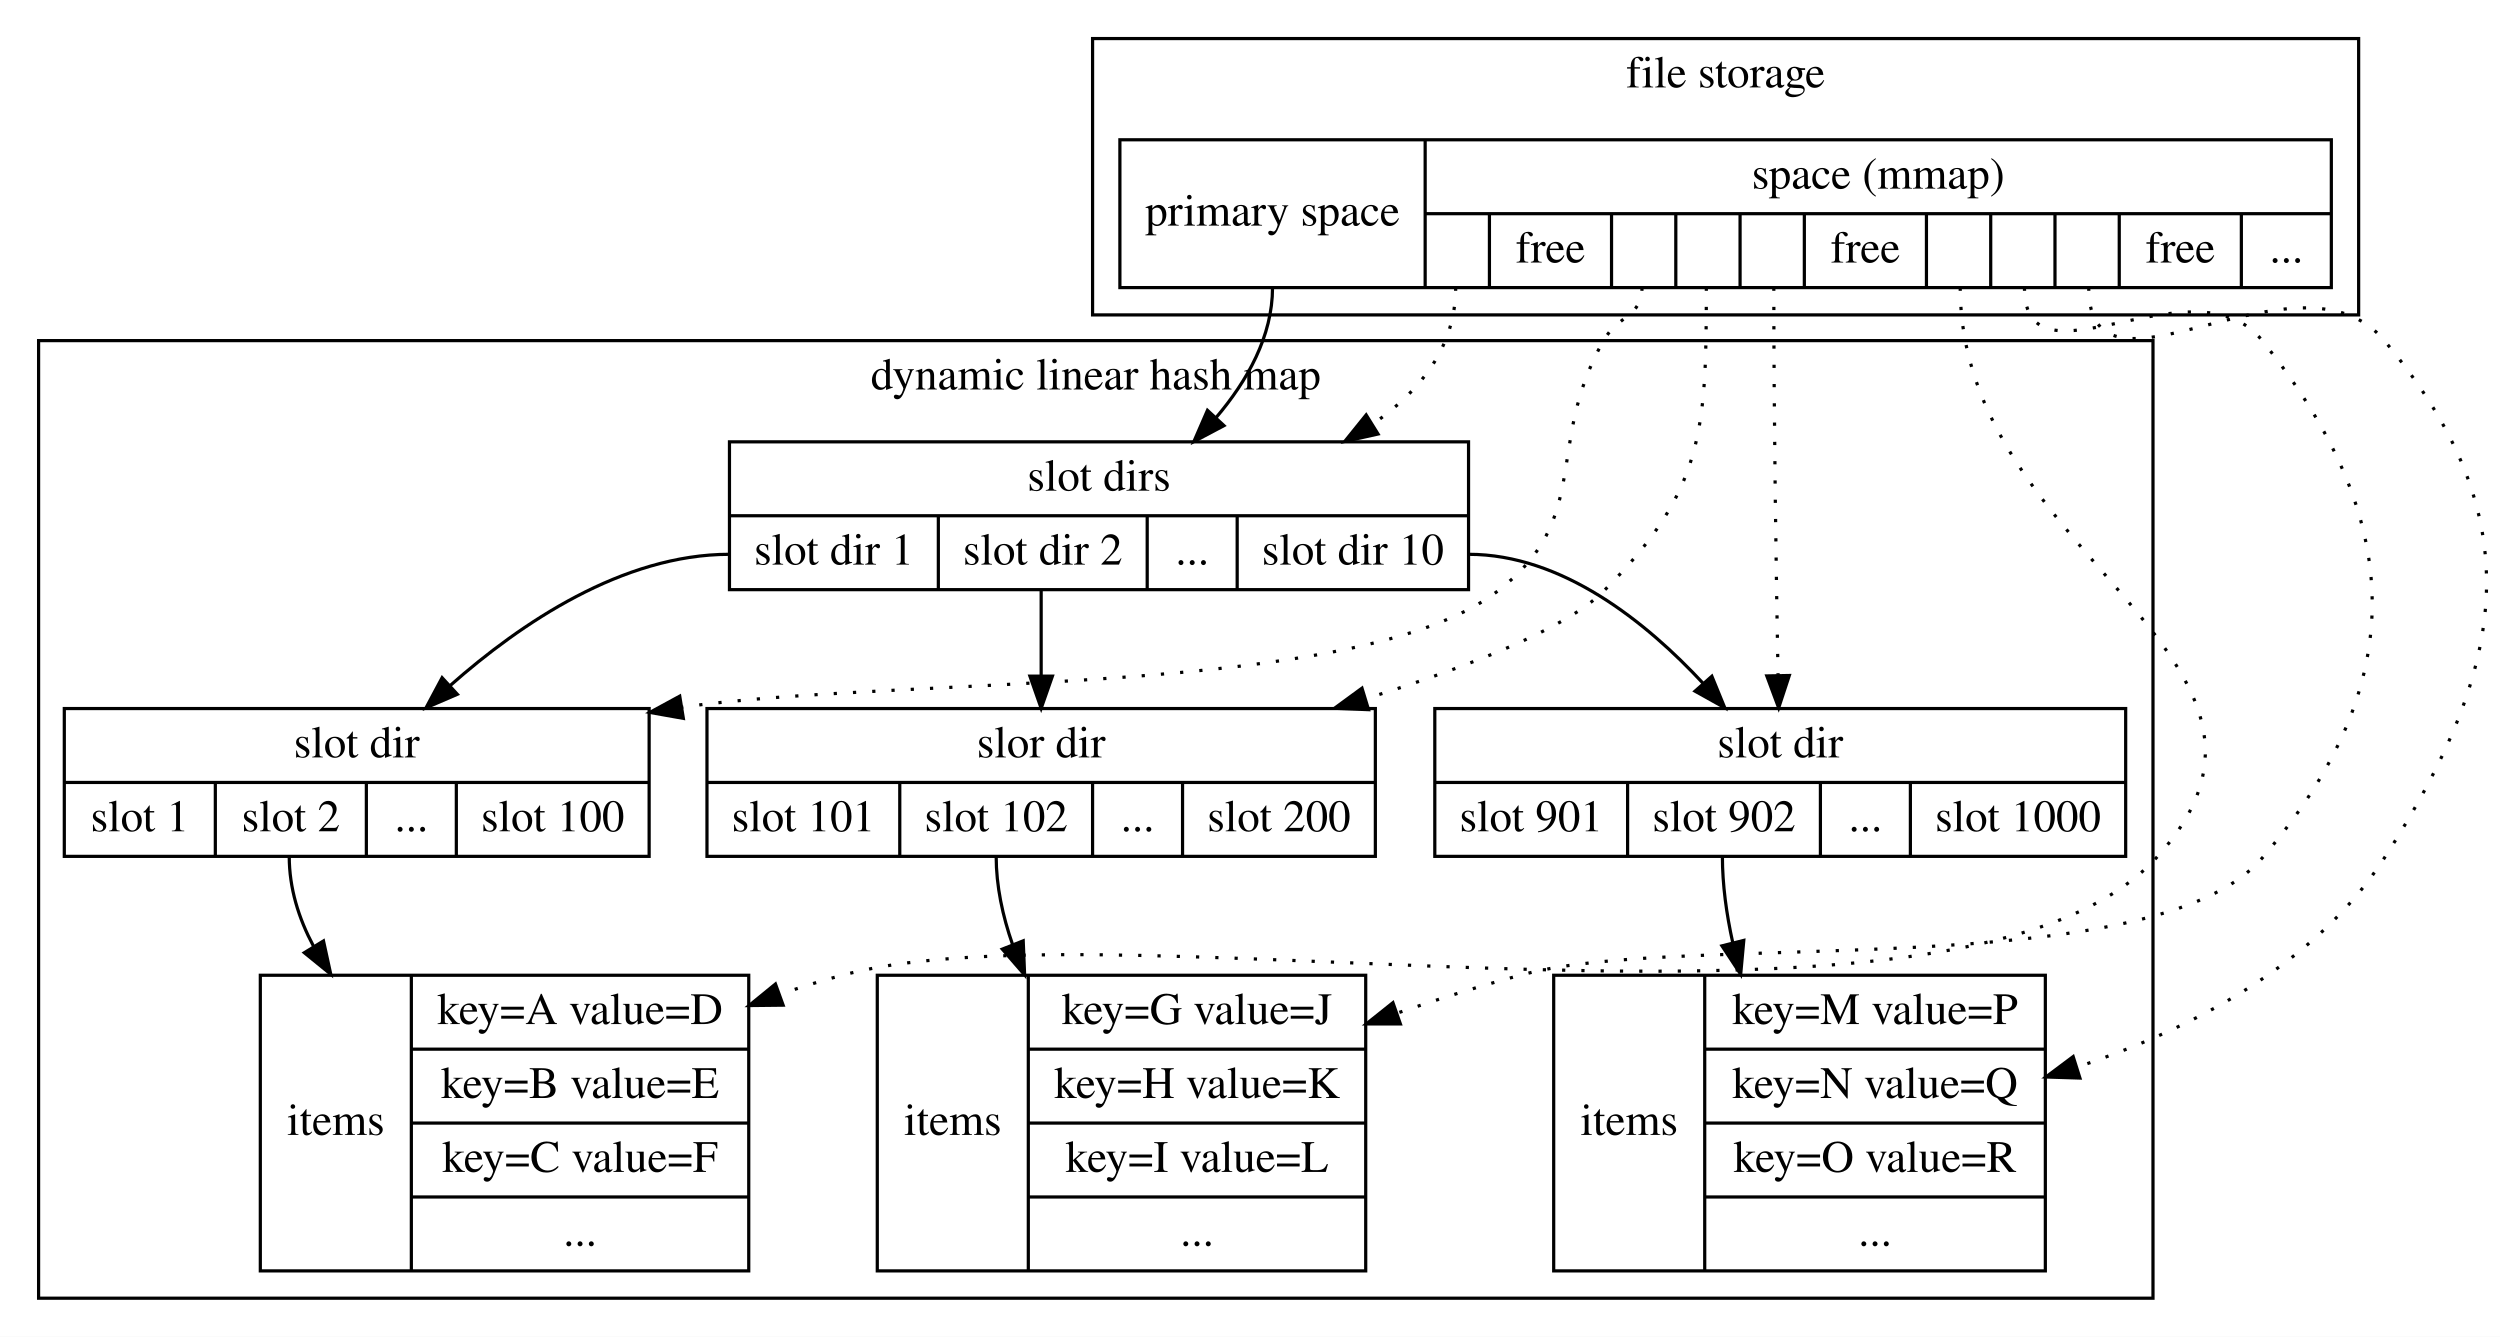
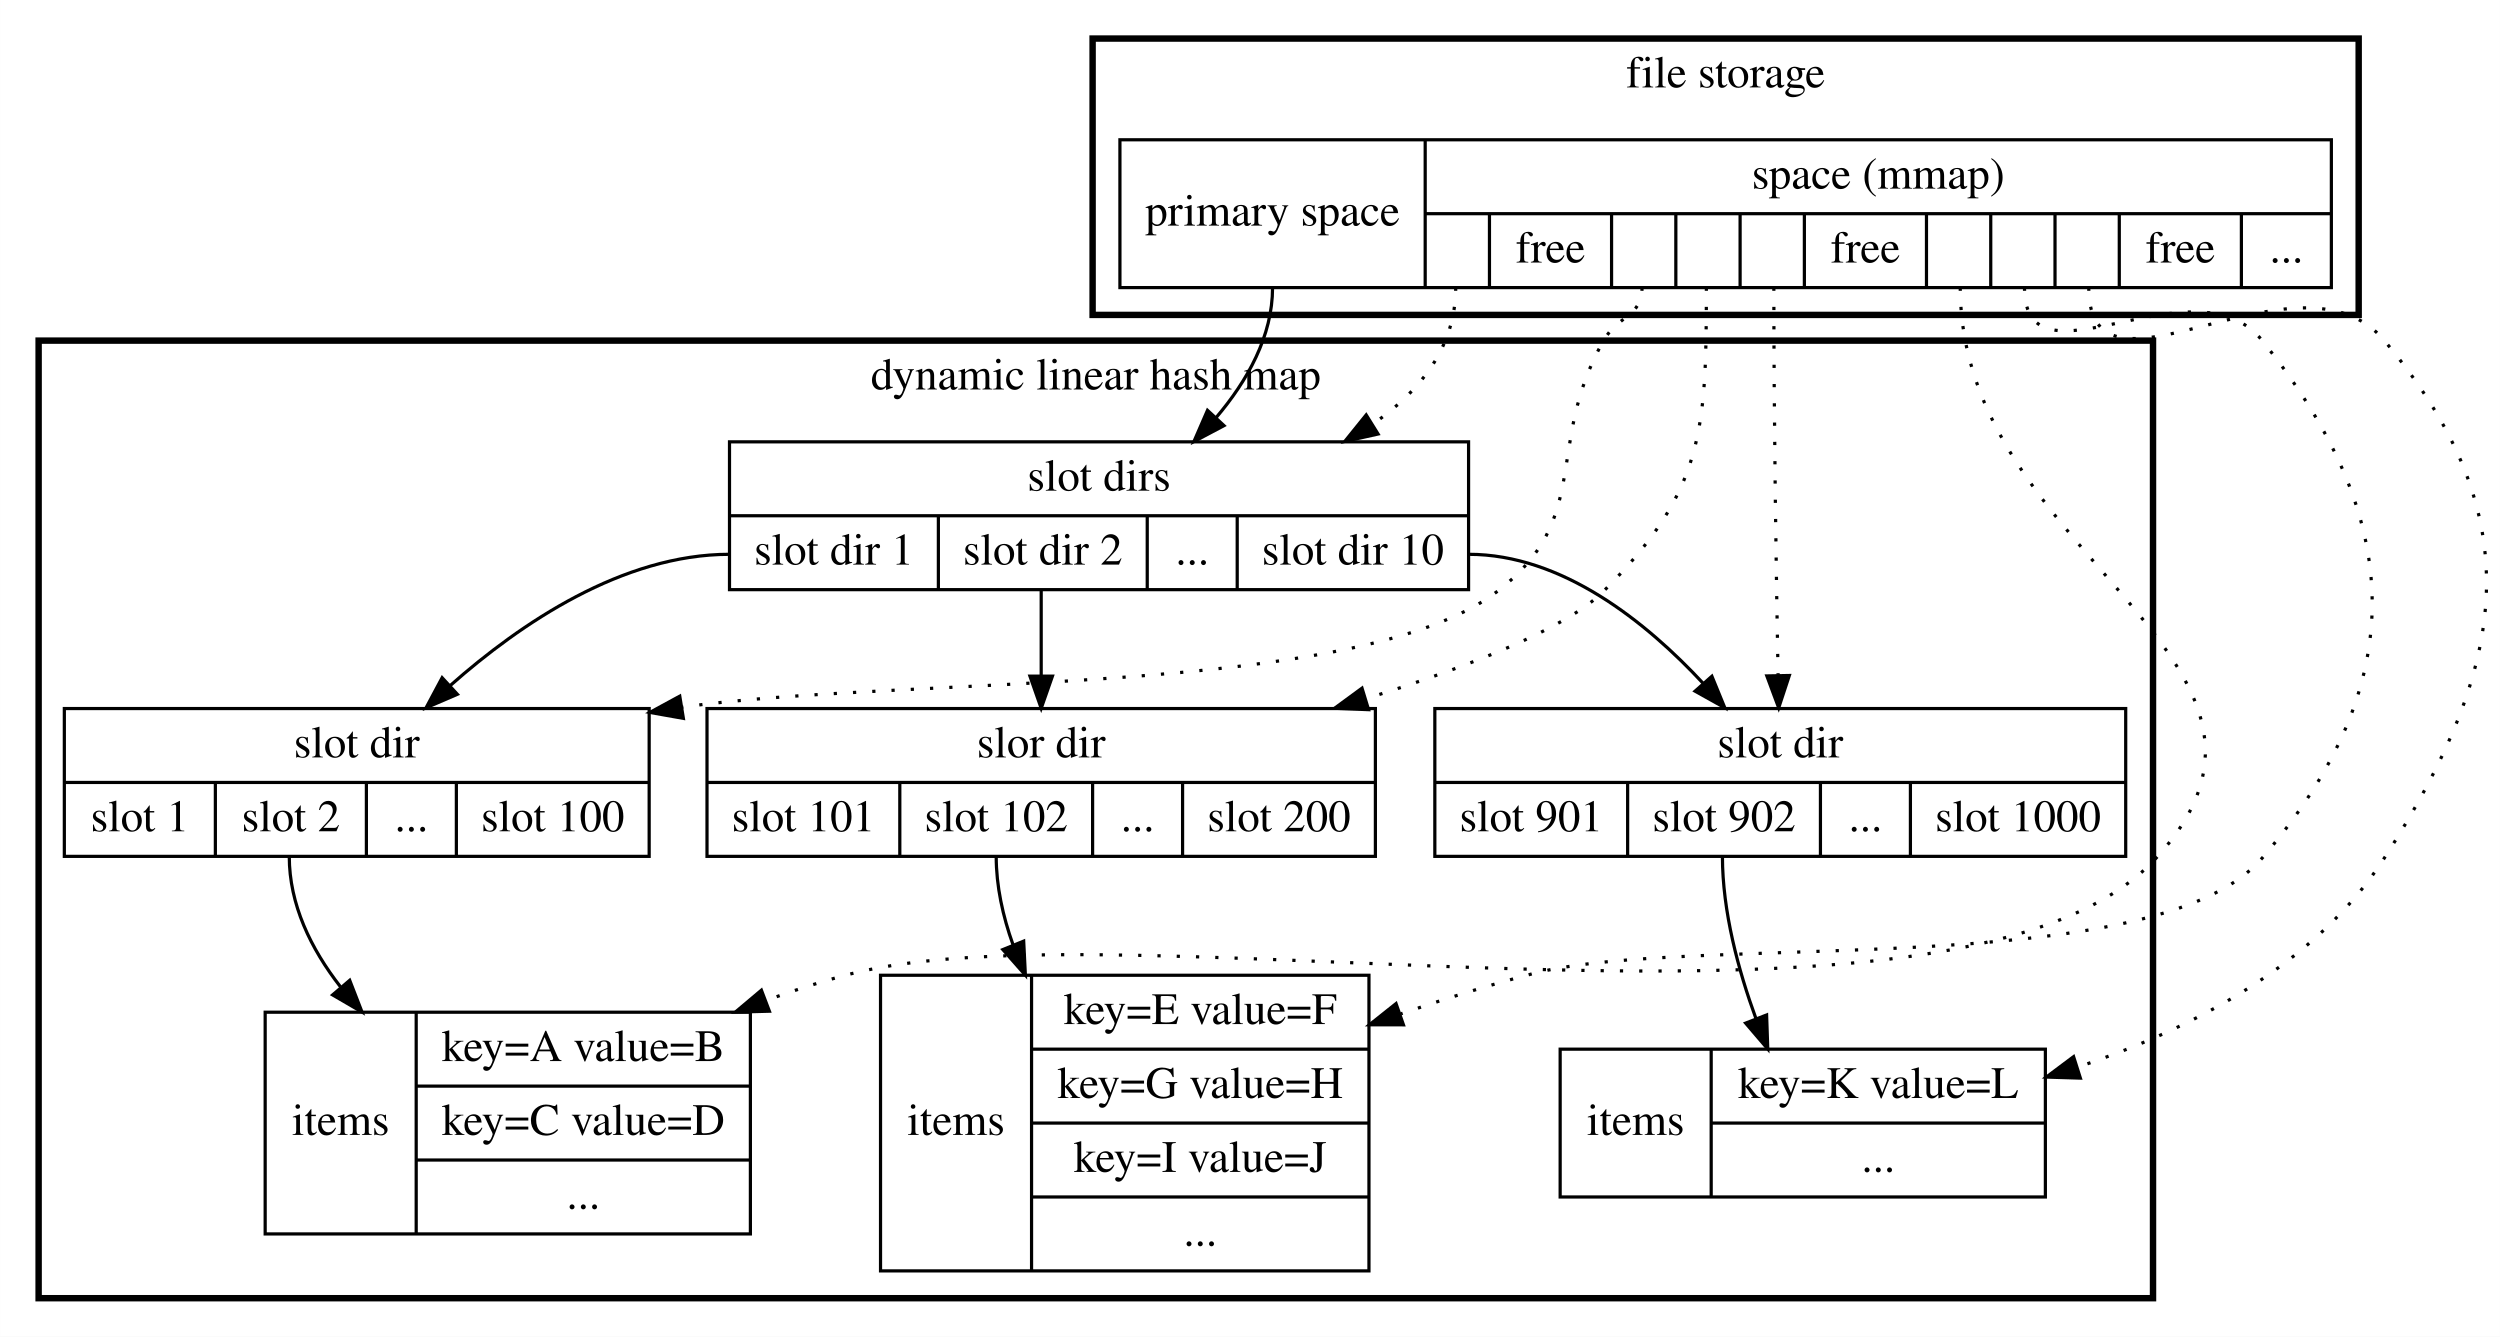
- <svg xmlns="http://www.w3.org/2000/svg" width="778pt" height="416pt" viewBox="0.00 0.00 777.98 416.00">
+ <svg xmlns="http://www.w3.org/2000/svg" width="778pt" height="416pt" viewBox="0.00 0.00 777.96 416.00">
  <g id="graph0" class="graph" transform="scale(1 1) rotate(0) translate(4 412)">
-     <polygon fill="#ffffff" stroke="transparent" points="-4,4 -4,-412 773.98,-412 773.98,4 -4,4" />
+     <polygon fill="#ffffff" stroke="transparent" points="-4,4 -4,-412 773.959,-412 773.959,4 -4,4" />
    <g id="clust1" class="cluster">
-       <polygon fill="none" stroke="#000000" points="336,-314 336,-400 730,-400 730,-314 336,-314" />
+       <polygon fill="none" stroke="#000000" stroke-width="2" points="336,-314 336,-400 730,-400 730,-314 336,-314" />
      <text text-anchor="middle" x="533" y="-384.8" font-family="Times,serif" font-size="14.00" fill="#000000">file storage</text>
    </g>
    <g id="clust2" class="cluster">
-       <polygon fill="none" stroke="#000000" points="8,-8 8,-306 666,-306 666,-8 8,-8" />
+       <polygon fill="none" stroke="#000000" stroke-width="2" points="8,-8 8,-306 666,-306 666,-8 8,-8" />
      <text text-anchor="middle" x="337" y="-290.8" font-family="Times,serif" font-size="14.00" fill="#000000">dynamic linear hash map</text>
    </g>
    <g id="node1" class="node">
      <polygon fill="none" stroke="#000000" points="344.5,-322.5 344.5,-368.5 721.5,-368.5 721.5,-322.5 344.5,-322.5" />
      <text text-anchor="middle" x="392" y="-341.8" font-family="Times,serif" font-size="14.00" fill="#000000">primary space</text>
      <polyline fill="none" stroke="#000000" points="439.5,-322.5 439.5,-368.5 " />
      <text text-anchor="middle" x="580.5" y="-353.3" font-family="Times,serif" font-size="14.00" fill="#000000">space (mmap)</text>
      <polyline fill="none" stroke="#000000" points="439.5,-345.5 721.5,-345.5 " />
      <text text-anchor="middle" x="449.5" y="-330.3" font-family="Times,serif" font-size="14.00" fill="#000000"> </text>
      <polyline fill="none" stroke="#000000" points="459.5,-322.5 459.5,-345.5 " />
      <text text-anchor="middle" x="478.5" y="-330.3" font-family="Times,serif" font-size="14.00" fill="#000000">free</text>
      <polyline fill="none" stroke="#000000" points="497.5,-322.5 497.5,-345.5 " />
      <text text-anchor="middle" x="507.5" y="-330.3" font-family="Times,serif" font-size="14.00" fill="#000000"> </text>
      <polyline fill="none" stroke="#000000" points="517.5,-322.5 517.5,-345.5 " />
      <text text-anchor="middle" x="527.5" y="-330.3" font-family="Times,serif" font-size="14.00" fill="#000000"> </text>
      <polyline fill="none" stroke="#000000" points="537.5,-322.5 537.5,-345.5 " />
      <text text-anchor="middle" x="547.5" y="-330.3" font-family="Times,serif" font-size="14.00" fill="#000000"> </text>
      <polyline fill="none" stroke="#000000" points="557.5,-322.5 557.5,-345.5 " />
      <text text-anchor="middle" x="576.5" y="-330.3" font-family="Times,serif" font-size="14.00" fill="#000000">free</text>
      <polyline fill="none" stroke="#000000" points="595.5,-322.5 595.5,-345.5 " />
      <text text-anchor="middle" x="605.5" y="-330.3" font-family="Times,serif" font-size="14.00" fill="#000000"> </text>
      <polyline fill="none" stroke="#000000" points="615.5,-322.5 615.5,-345.5 " />
      <text text-anchor="middle" x="625.5" y="-330.3" font-family="Times,serif" font-size="14.00" fill="#000000"> </text>
      <polyline fill="none" stroke="#000000" points="635.5,-322.5 635.5,-345.5 " />
      <text text-anchor="middle" x="645.5" y="-330.3" font-family="Times,serif" font-size="14.00" fill="#000000"> </text>
      <polyline fill="none" stroke="#000000" points="655.5,-322.5 655.5,-345.5 " />
      <text text-anchor="middle" x="674.5" y="-330.3" font-family="Times,serif" font-size="14.00" fill="#000000">free</text>
      <polyline fill="none" stroke="#000000" points="693.5,-322.5 693.5,-345.5 " />
      <text text-anchor="middle" x="707.5" y="-330.3" font-family="Times,serif" font-size="14.00" fill="#000000">...</text>
    </g>
    <g id="node2" class="node">
      <polygon fill="none" stroke="#000000" points="223,-228.5 223,-274.5 453,-274.5 453,-228.5 223,-228.5" />
      <text text-anchor="middle" x="338" y="-259.3" font-family="Times,serif" font-size="14.00" fill="#000000">slot dirs</text>
      <polyline fill="none" stroke="#000000" points="223,-251.5 453,-251.5 " />
      <text text-anchor="middle" x="255.5" y="-236.3" font-family="Times,serif" font-size="14.00" fill="#000000">slot dir 1</text>
      <polyline fill="none" stroke="#000000" points="288,-228.5 288,-251.5 " />
      <text text-anchor="middle" x="320.5" y="-236.3" font-family="Times,serif" font-size="14.00" fill="#000000">slot dir 2</text>
      <polyline fill="none" stroke="#000000" points="353,-228.5 353,-251.5 " />
      <text text-anchor="middle" x="367" y="-236.3" font-family="Times,serif" font-size="14.00" fill="#000000">...</text>
      <polyline fill="none" stroke="#000000" points="381,-228.5 381,-251.5 " />
      <text text-anchor="middle" x="417" y="-236.3" font-family="Times,serif" font-size="14.00" fill="#000000">slot dir 10</text>
    </g>
    <g id="edge7" class="edge">
      <path fill="none" stroke="#000000" d="M392,-322.5C392,-307.401 384.167,-293.504 374.468,-282.084" />
      <polygon fill="#000000" stroke="#000000" points="376.89,-279.549 367.528,-274.589 371.754,-284.305 376.89,-279.549" />
    </g>
    <g id="edge8" class="edge">
      <path fill="none" stroke="#000000" stroke-dasharray="1,5" d="M449,-322.5C449,-304.164 438.118,-290.349 423.168,-280.022" />
      <polygon fill="#000000" stroke="#000000" points="424.83,-276.935 414.487,-274.638 421.14,-282.883 424.83,-276.935" />
    </g>
    <g id="node3" class="node">
      <polygon fill="none" stroke="#000000" points="16,-145.5 16,-191.5 198,-191.5 198,-145.5 16,-145.5" />
      <text text-anchor="middle" x="107" y="-176.3" font-family="Times,serif" font-size="14.00" fill="#000000">slot dir</text>
      <polyline fill="none" stroke="#000000" points="16,-168.5 198,-168.5 " />
      <text text-anchor="middle" x="39.5" y="-153.3" font-family="Times,serif" font-size="14.00" fill="#000000">slot 1</text>
      <polyline fill="none" stroke="#000000" points="63,-145.5 63,-168.5 " />
      <text text-anchor="middle" x="86.5" y="-153.3" font-family="Times,serif" font-size="14.00" fill="#000000">slot 2</text>
      <polyline fill="none" stroke="#000000" points="110,-145.5 110,-168.5 " />
      <text text-anchor="middle" x="124" y="-153.3" font-family="Times,serif" font-size="14.00" fill="#000000">...</text>
      <polyline fill="none" stroke="#000000" points="138,-145.5 138,-168.5 " />
      <text text-anchor="middle" x="168" y="-153.3" font-family="Times,serif" font-size="14.00" fill="#000000">slot 100</text>
    </g>
    <g id="edge9" class="edge">
      <path fill="none" stroke="#000000" stroke-dasharray="1,5" d="M507,-322.5C507,-313.432 499.462,-313.894 495,-306 476.476,-273.232 491.842,-250.942 462,-228 418.844,-194.823 277.968,-201.741 208.349,-191.943" />
      <polygon fill="#000000" stroke="#000000" points="208.646,-188.446 198.213,-190.294 207.522,-195.355 208.646,-188.446" />
    </g>
    <g id="node4" class="node">
      <polygon fill="none" stroke="#000000" points="216,-145.5 216,-191.5 424,-191.5 424,-145.5 216,-145.5" />
      <text text-anchor="middle" x="320" y="-176.3" font-family="Times,serif" font-size="14.00" fill="#000000">slor dir</text>
      <polyline fill="none" stroke="#000000" points="216,-168.5 424,-168.5 " />
      <text text-anchor="middle" x="246" y="-153.3" font-family="Times,serif" font-size="14.00" fill="#000000">slot 101</text>
      <polyline fill="none" stroke="#000000" points="276,-145.5 276,-168.5 " />
      <text text-anchor="middle" x="306" y="-153.3" font-family="Times,serif" font-size="14.00" fill="#000000">slot 102</text>
      <polyline fill="none" stroke="#000000" points="336,-145.5 336,-168.5 " />
      <text text-anchor="middle" x="350" y="-153.3" font-family="Times,serif" font-size="14.00" fill="#000000">...</text>
      <polyline fill="none" stroke="#000000" points="364,-145.5 364,-168.5 " />
      <text text-anchor="middle" x="394" y="-153.3" font-family="Times,serif" font-size="14.00" fill="#000000">slot 200</text>
    </g>
    <g id="edge10" class="edge">
      <path fill="none" stroke="#000000" stroke-dasharray="1,5" d="M527,-322.5C527,-278.157 526.336,-259.374 495,-228 483.39,-216.376 453.072,-204.532 420.868,-194.503" />
      <polygon fill="#000000" stroke="#000000" points="421.878,-191.152 411.292,-191.588 419.839,-197.849 421.878,-191.152" />
    </g>
    <g id="node5" class="node">
      <polygon fill="none" stroke="#000000" points="442.5,-145.5 442.5,-191.5 657.5,-191.5 657.5,-145.5 442.5,-145.5" />
      <text text-anchor="middle" x="550" y="-176.3" font-family="Times,serif" font-size="14.00" fill="#000000">slot dir</text>
      <polyline fill="none" stroke="#000000" points="442.5,-168.5 657.5,-168.5 " />
      <text text-anchor="middle" x="472.5" y="-153.3" font-family="Times,serif" font-size="14.00" fill="#000000">slot 901</text>
      <polyline fill="none" stroke="#000000" points="502.5,-145.5 502.5,-168.5 " />
      <text text-anchor="middle" x="532.5" y="-153.3" font-family="Times,serif" font-size="14.00" fill="#000000">slot 902</text>
      <polyline fill="none" stroke="#000000" points="562.5,-145.5 562.5,-168.5 " />
      <text text-anchor="middle" x="576.5" y="-153.3" font-family="Times,serif" font-size="14.00" fill="#000000">...</text>
      <polyline fill="none" stroke="#000000" points="590.5,-145.5 590.5,-168.5 " />
      <text text-anchor="middle" x="624" y="-153.3" font-family="Times,serif" font-size="14.00" fill="#000000">slot 1000</text>
    </g>
    <g id="edge11" class="edge">
      <path fill="none" stroke="#000000" stroke-dasharray="1,5" d="M548,-322.5C548,-281.002 548.735,-233.219 549.314,-202.024" />
      <polygon fill="#000000" stroke="#000000" points="552.819,-201.784 549.511,-191.719 545.82,-201.65 552.819,-201.784" />
    </g>
    <g id="node6" class="node">
-       <polygon fill="none" stroke="#000000" points="77,-16.5 77,-108.5 229,-108.5 229,-16.5 77,-16.5" />
-       <text text-anchor="middle" x="100.5" y="-58.8" font-family="Times,serif" font-size="14.00" fill="#000000">items</text>
-       <polyline fill="none" stroke="#000000" points="124,-16.5 124,-108.5 " />
-       <text text-anchor="middle" x="176.5" y="-93.3" font-family="Times,serif" font-size="14.00" fill="#000000">key=A value=D</text>
-       <polyline fill="none" stroke="#000000" points="124,-85.5 229,-85.5 " />
-       <text text-anchor="middle" x="176.5" y="-70.3" font-family="Times,serif" font-size="14.00" fill="#000000">key=B value=E</text>
-       <polyline fill="none" stroke="#000000" points="124,-62.5 229,-62.5 " />
-       <text text-anchor="middle" x="176.5" y="-47.3" font-family="Times,serif" font-size="14.00" fill="#000000">key=C value=F</text>
-       <polyline fill="none" stroke="#000000" points="124,-39.5 229,-39.5 " />
-       <text text-anchor="middle" x="176.5" y="-24.3" font-family="Times,serif" font-size="14.00" fill="#000000">...</text>
+       <polygon fill="none" stroke="#000000" points="78.5,-28 78.5,-97 229.5,-97 229.5,-28 78.5,-28" />
+       <text text-anchor="middle" x="102" y="-58.8" font-family="Times,serif" font-size="14.00" fill="#000000">items</text>
+       <polyline fill="none" stroke="#000000" points="125.5,-28 125.5,-97 " />
+       <text text-anchor="middle" x="177.5" y="-81.8" font-family="Times,serif" font-size="14.00" fill="#000000">key=A value=B</text>
+       <polyline fill="none" stroke="#000000" points="125.5,-74 229.5,-74 " />
+       <text text-anchor="middle" x="177.5" y="-58.8" font-family="Times,serif" font-size="14.00" fill="#000000">key=C value=D</text>
+       <polyline fill="none" stroke="#000000" points="125.5,-51 229.5,-51 " />
+       <text text-anchor="middle" x="177.5" y="-35.8" font-family="Times,serif" font-size="14.00" fill="#000000">...</text>
    </g>
    <g id="edge12" class="edge">
-       <path fill="none" stroke="#000000" stroke-dasharray="1,5" d="M606,-322.5C606,-239.083 723.327,-206.529 667,-145 605.69,-78.028 347.995,-131.384 260,-109 252.982,-107.215 245.838,-105.022 238.739,-102.569" />
-       <polygon fill="#000000" stroke="#000000" points="239.698,-99.194 229.104,-99.077 237.313,-105.775 239.698,-99.194" />
+       <path fill="none" stroke="#000000" stroke-dasharray="1,5" d="M606,-322.5C606,-239.083 723.32,-206.535 667,-145 605.847,-78.184 348.778,-131.339 261,-109 252.207,-106.762 243.215,-103.884 234.362,-100.657" />
+       <polygon fill="#000000" stroke="#000000" points="235.419,-97.315 224.827,-97.034 232.932,-103.858 235.419,-97.315" />
    </g>
    <g id="node7" class="node">
-       <polygon fill="none" stroke="#000000" points="269,-16.5 269,-108.5 421,-108.5 421,-16.5 269,-16.5" />
-       <text text-anchor="middle" x="292.5" y="-58.8" font-family="Times,serif" font-size="14.00" fill="#000000">items</text>
-       <polyline fill="none" stroke="#000000" points="316,-16.5 316,-108.5 " />
-       <text text-anchor="middle" x="368.5" y="-93.3" font-family="Times,serif" font-size="14.00" fill="#000000">key=G value=J</text>
-       <polyline fill="none" stroke="#000000" points="316,-85.5 421,-85.5 " />
-       <text text-anchor="middle" x="368.5" y="-70.3" font-family="Times,serif" font-size="14.00" fill="#000000">key=H value=K</text>
-       <polyline fill="none" stroke="#000000" points="316,-62.5 421,-62.5 " />
-       <text text-anchor="middle" x="368.5" y="-47.3" font-family="Times,serif" font-size="14.00" fill="#000000">key=I value=L</text>
-       <polyline fill="none" stroke="#000000" points="316,-39.5 421,-39.5 " />
-       <text text-anchor="middle" x="368.5" y="-24.3" font-family="Times,serif" font-size="14.00" fill="#000000">...</text>
+       <polygon fill="none" stroke="#000000" points="270,-16.5 270,-108.5 422,-108.5 422,-16.5 270,-16.5" />
+       <text text-anchor="middle" x="293.5" y="-58.8" font-family="Times,serif" font-size="14.00" fill="#000000">items</text>
+       <polyline fill="none" stroke="#000000" points="317,-16.5 317,-108.5 " />
+       <text text-anchor="middle" x="369.5" y="-93.3" font-family="Times,serif" font-size="14.00" fill="#000000">key=E value=F</text>
+       <polyline fill="none" stroke="#000000" points="317,-85.5 422,-85.5 " />
+       <text text-anchor="middle" x="369.5" y="-70.3" font-family="Times,serif" font-size="14.00" fill="#000000">key=G value=H</text>
+       <polyline fill="none" stroke="#000000" points="317,-62.5 422,-62.5 " />
+       <text text-anchor="middle" x="369.5" y="-47.3" font-family="Times,serif" font-size="14.00" fill="#000000">key=I value=J</text>
+       <polyline fill="none" stroke="#000000" points="317,-39.5 422,-39.5 " />
+       <text text-anchor="middle" x="369.5" y="-24.3" font-family="Times,serif" font-size="14.00" fill="#000000">...</text>
    </g>
    <g id="edge13" class="edge">
-       <path fill="none" stroke="#000000" stroke-dasharray="1,5" d="M626,-322.5C626,-288.803 678.925,-332.292 700,-306 744.754,-250.168 746.503,-199.385 700,-145 666.522,-105.848 520.851,-121.981 471,-109 457.836,-105.572 444.128,-101.292 430.808,-96.725" />
-       <polygon fill="#000000" stroke="#000000" points="431.785,-93.359 421.191,-93.358 429.472,-99.966 431.785,-93.359" />
+       <path fill="none" stroke="#000000" stroke-dasharray="1,5" d="M626,-322.5C626,-288.803 678.925,-332.292 700,-306 744.754,-250.168 746.466,-199.416 700,-145 666.833,-106.159 522.434,-121.841 473,-109 459.559,-105.509 445.55,-101.149 431.952,-96.507" />
+       <polygon fill="#000000" stroke="#000000" points="432.733,-93.073 422.138,-93.087 430.429,-99.683 432.733,-93.073" />
    </g>
    <g id="node8" class="node">
-       <polygon fill="none" stroke="#000000" points="479.5,-16.5 479.5,-108.5 632.5,-108.5 632.5,-16.5 479.5,-16.5" />
-       <text text-anchor="middle" x="503" y="-58.8" font-family="Times,serif" font-size="14.00" fill="#000000">items</text>
-       <polyline fill="none" stroke="#000000" points="526.5,-16.5 526.5,-108.5 " />
-       <text text-anchor="middle" x="579.5" y="-93.3" font-family="Times,serif" font-size="14.00" fill="#000000">key=M value=P</text>
-       <polyline fill="none" stroke="#000000" points="526.5,-85.5 632.5,-85.5 " />
-       <text text-anchor="middle" x="579.5" y="-70.3" font-family="Times,serif" font-size="14.00" fill="#000000">key=N value=Q</text>
-       <polyline fill="none" stroke="#000000" points="526.5,-62.5 632.5,-62.5 " />
-       <text text-anchor="middle" x="579.5" y="-47.3" font-family="Times,serif" font-size="14.00" fill="#000000">key=O value=R</text>
-       <polyline fill="none" stroke="#000000" points="526.5,-39.5 632.5,-39.5 " />
-       <text text-anchor="middle" x="579.5" y="-24.3" font-family="Times,serif" font-size="14.00" fill="#000000">...</text>
+       <polygon fill="none" stroke="#000000" points="481.5,-39.5 481.5,-85.5 632.5,-85.5 632.5,-39.5 481.5,-39.5" />
+       <text text-anchor="middle" x="505" y="-58.8" font-family="Times,serif" font-size="14.00" fill="#000000">items</text>
+       <polyline fill="none" stroke="#000000" points="528.5,-39.5 528.5,-85.5 " />
+       <text text-anchor="middle" x="580.5" y="-70.3" font-family="Times,serif" font-size="14.00" fill="#000000">key=K value=L</text>
+       <polyline fill="none" stroke="#000000" points="528.5,-62.5 632.5,-62.5 " />
+       <text text-anchor="middle" x="580.5" y="-47.3" font-family="Times,serif" font-size="14.00" fill="#000000">...</text>
    </g>
    <g id="edge14" class="edge">
-       <path fill="none" stroke="#000000" stroke-dasharray="1,5" d="M646,-322.5C646,-280.959 711.344,-337.861 738,-306 783.915,-251.118 776.77,-205.142 738,-145 716.604,-111.81 678.253,-91.824 642.254,-79.863" />
-       <polygon fill="#000000" stroke="#000000" points="643.263,-76.511 632.674,-76.844 641.16,-83.188 643.263,-76.511" />
+       <path fill="none" stroke="#000000" stroke-dasharray="1,5" d="M646,-322.5C646,-280.959 711.344,-337.861 738,-306 783.915,-251.118 776.708,-205.182 738,-145 716.65,-111.805 678.289,-91.807 642.36,-79.837" />
+       <polygon fill="#000000" stroke="#000000" points="643.39,-76.492 632.801,-76.817 641.282,-83.167 643.39,-76.492" />
    </g>
    <g id="edge1" class="edge">
      <path fill="none" stroke="#000000" d="M223,-239.5C189.774,-239.5 158.026,-218.047 136.17,-198.726" />
      <polygon fill="#000000" stroke="#000000" points="138.311,-195.94 128.581,-191.748 133.573,-201.093 138.311,-195.94" />
    </g>
    <g id="edge2" class="edge">
      <path fill="none" stroke="#000000" d="M320,-228.5C320,-219.835 320,-210.467 320,-201.767" />
      <polygon fill="#000000" stroke="#000000" points="323.5,-201.578 320,-191.578 316.5,-201.578 323.5,-201.578" />
    </g>
    <g id="edge3" class="edge">
      <path fill="none" stroke="#000000" d="M453,-239.5C482.11,-239.5 508.295,-218.422 526.1,-199.235" />
      <polygon fill="#000000" stroke="#000000" points="528.722,-201.554 532.735,-191.748 523.483,-196.911 528.722,-201.554" />
    </g>
    <g id="edge4" class="edge">
-       <path fill="none" stroke="#000000" d="M86,-145.5C86,-135.604 88.919,-126.223 93.539,-117.573" />
-       <polygon fill="#000000" stroke="#000000" points="96.658,-119.183 98.918,-108.832 90.696,-115.515 96.658,-119.183" />
+       <path fill="none" stroke="#000000" d="M86,-145.5C86,-130.516 92.713,-116.754 101.921,-104.925" />
+       <polygon fill="#000000" stroke="#000000" points="104.811,-106.931 108.643,-97.053 99.488,-102.385 104.811,-106.931" />
    </g>
    <g id="edge5" class="edge">
-       <path fill="none" stroke="#000000" d="M306,-145.5C306,-136.263 308.003,-126.95 311.101,-118.07" />
-       <polygon fill="#000000" stroke="#000000" points="314.413,-119.214 314.85,-108.628 307.907,-116.631 314.413,-119.214" />
+       <path fill="none" stroke="#000000" d="M306,-145.5C306,-136.22 308.054,-126.883 311.232,-117.992" />
+       <polygon fill="#000000" stroke="#000000" points="314.55,-119.125 315.077,-108.543 308.066,-116.487 314.55,-119.125" />
    </g>
    <g id="edge6" class="edge">
-       <path fill="none" stroke="#000000" d="M532,-145.5C532,-136.672 533.268,-127.517 535.222,-118.651" />
-       <polygon fill="#000000" stroke="#000000" points="538.655,-119.347 537.688,-108.797 531.865,-117.648 538.655,-119.347" />
+       <path fill="none" stroke="#000000" d="M532,-145.5C532,-128.34 536.96,-110.001 542.461,-94.936" />
+       <polygon fill="#000000" stroke="#000000" points="545.746,-96.144 546.107,-85.555 539.222,-93.608 545.746,-96.144" />
    </g>
  </g>
</svg>
